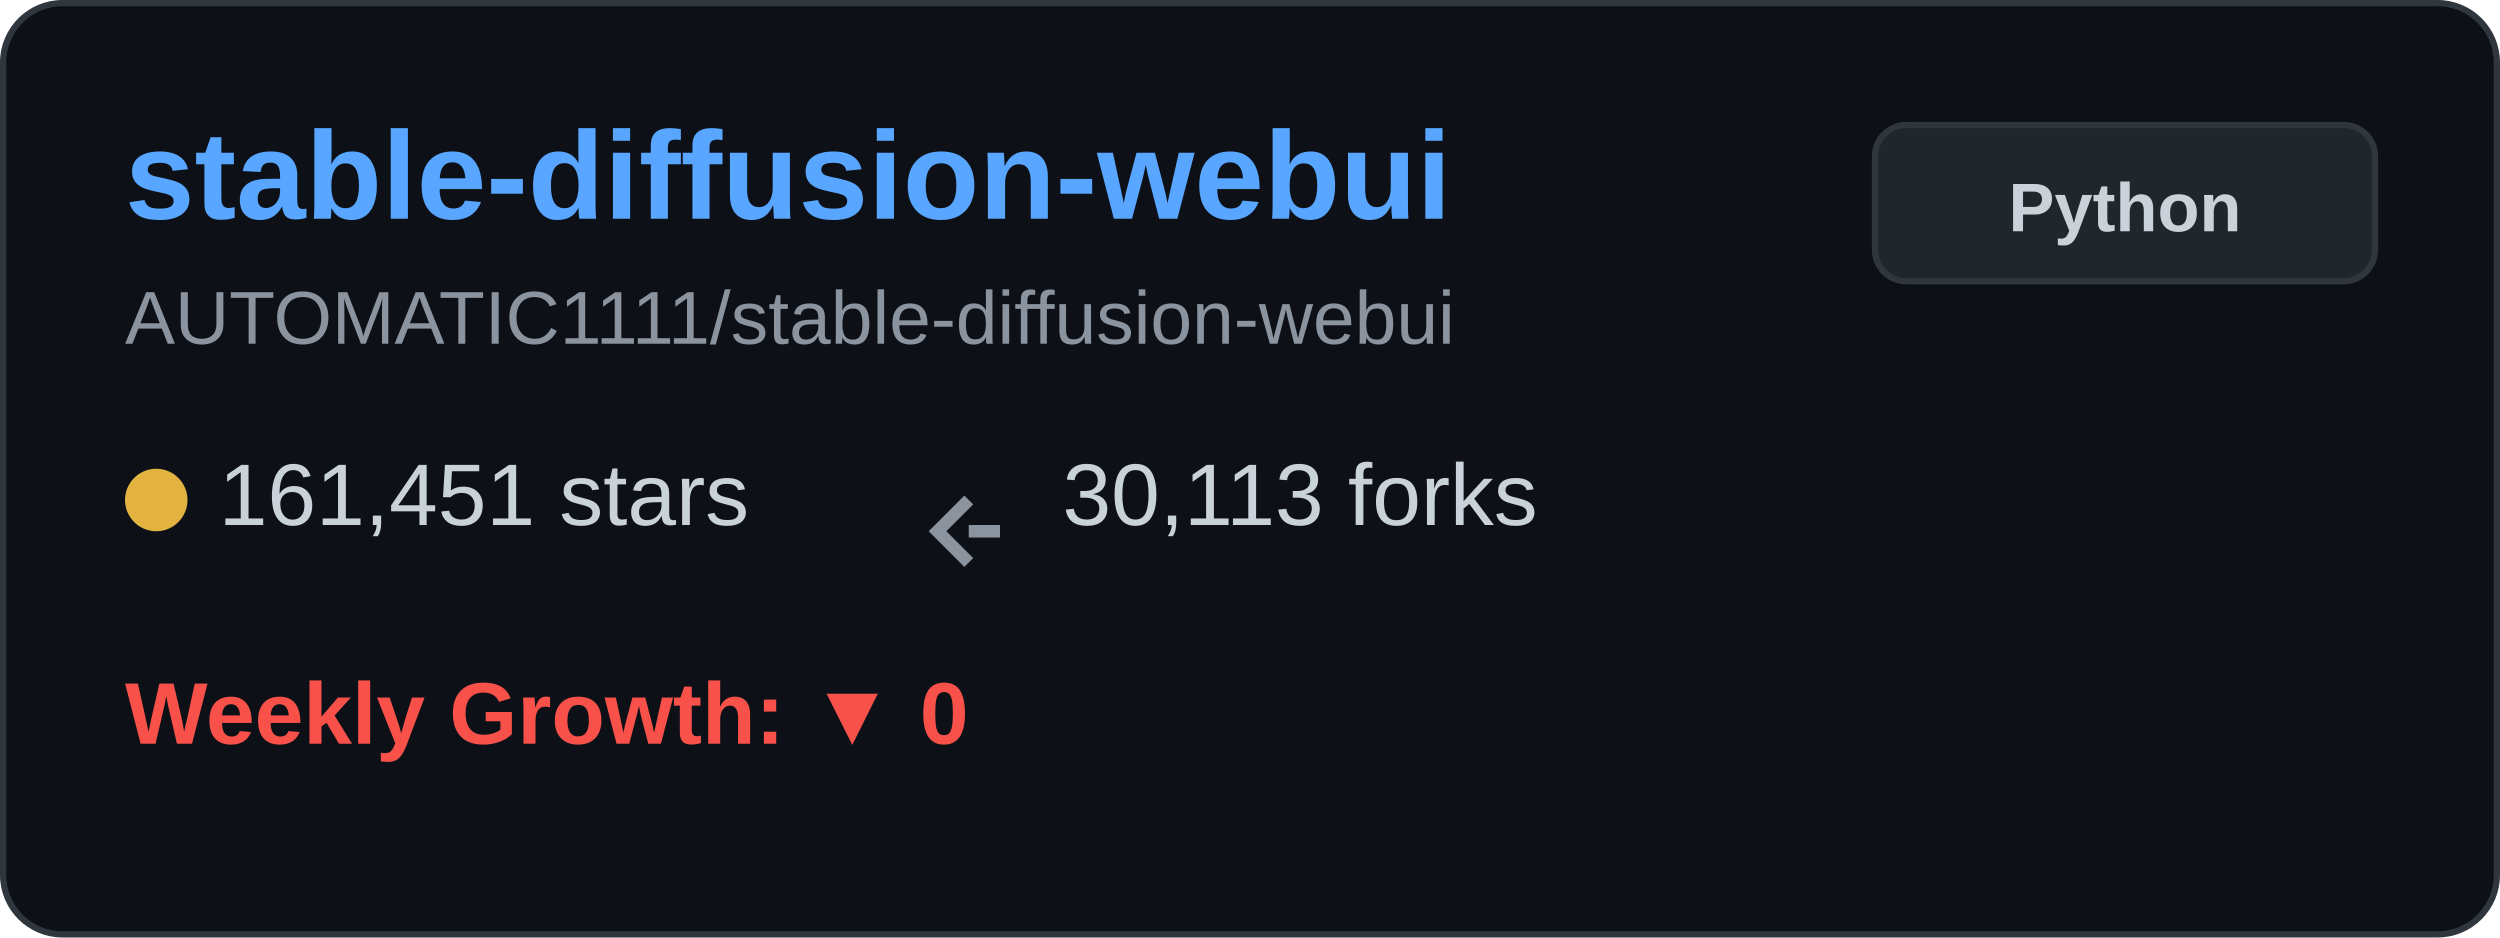
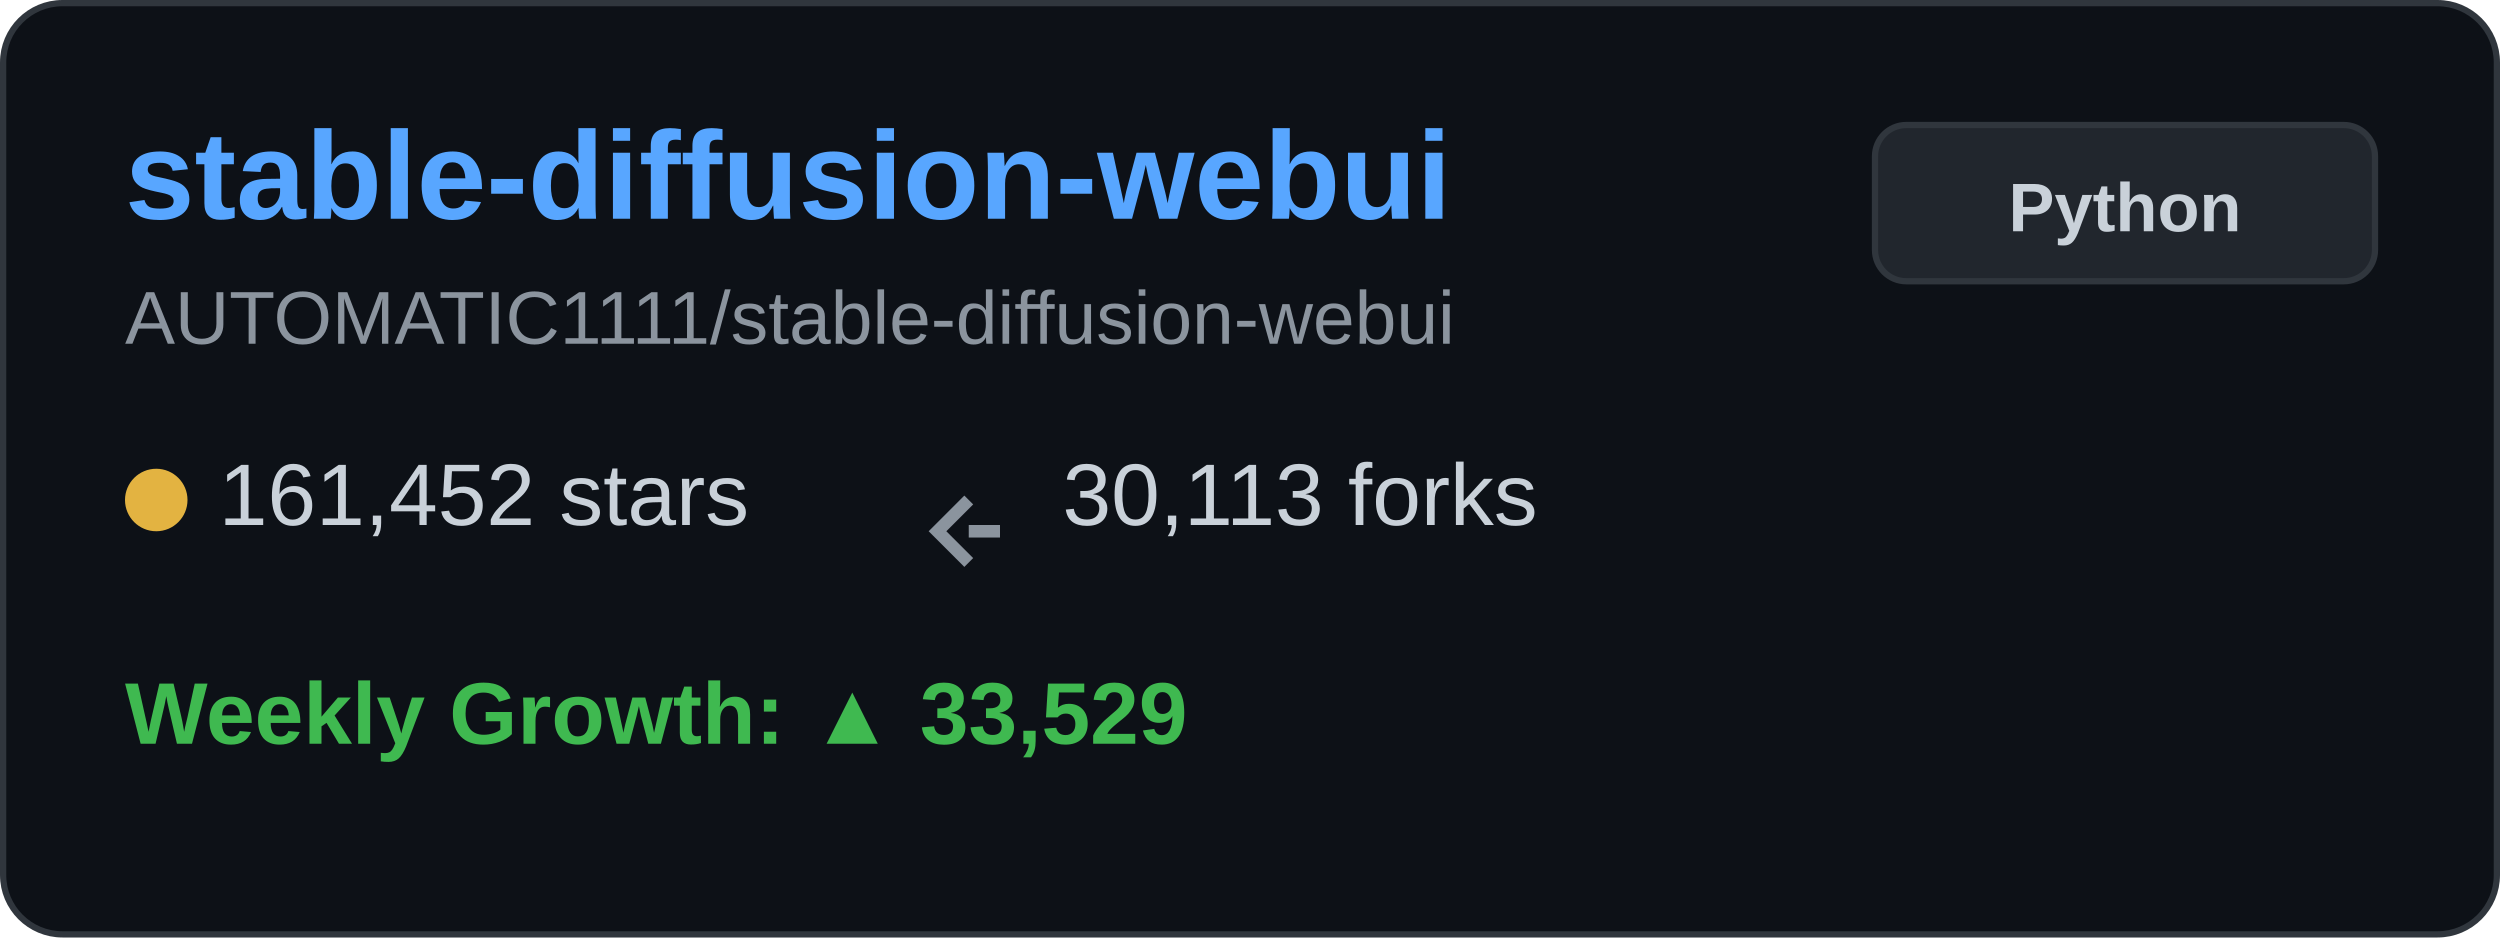
<svg xmlns="http://www.w3.org/2000/svg" width="400" height="150" viewBox="0 0 400 150" fill="none">
  <rect x="0.5" y="0.5" width="399" height="149" rx="9.5" fill="#0d1117" stroke="#30363d" />
  <text x="20" y="35" font-family="Arial, sans-serif" font-size="20" font-weight="bold" fill="#58a6ff">stable-diffusion-webui</text>
  <text x="20" y="55" font-family="Arial, sans-serif" font-size="12" fill="#8b949e">AUTOMATIC1111/stable-diffusion-webui</text>
  <g transform="translate(20, 80)">
    <circle cx="5" cy="0" r="5" fill="#e3b341" />
-     <text x="15" y="4" font-family="Arial, sans-serif" font-size="14" fill="#c9d1d9">161,451 stars</text>
+     <text x="15" y="4" font-family="Arial, sans-serif" font-size="14" fill="#c9d1d9">161,452 stars</text>
  </g>
  <g transform="translate(150, 80)">
    <path d="M5 0 L0 5 L5 10 M5 5 L10 5" stroke="#8b949e" stroke-width="2" fill="none" />
    <text x="20" y="4" font-family="Arial, sans-serif" font-size="14" fill="#c9d1d9">30,113 forks</text>
  </g>
  <g transform="translate(20, 115)">
-     <text x="0" y="4" font-family="Arial, sans-serif" font-size="14" font-weight="bold" fill="#f85149">Weekly Growth: ▼ 0</text>
+     <text x="0" y="4" font-family="Arial, sans-serif" font-size="14" font-weight="bold" fill="#3fb950">Weekly Growth: ▲ 33,529</text>
  </g>
  <rect x="300" y="20" width="80" height="25" rx="5" fill="#21262d" stroke="#30363d" />
  <text x="340" y="37" font-family="Arial, sans-serif" font-size="11" font-weight="bold" fill="#c9d1d9" text-anchor="middle">Python</text>
</svg>
